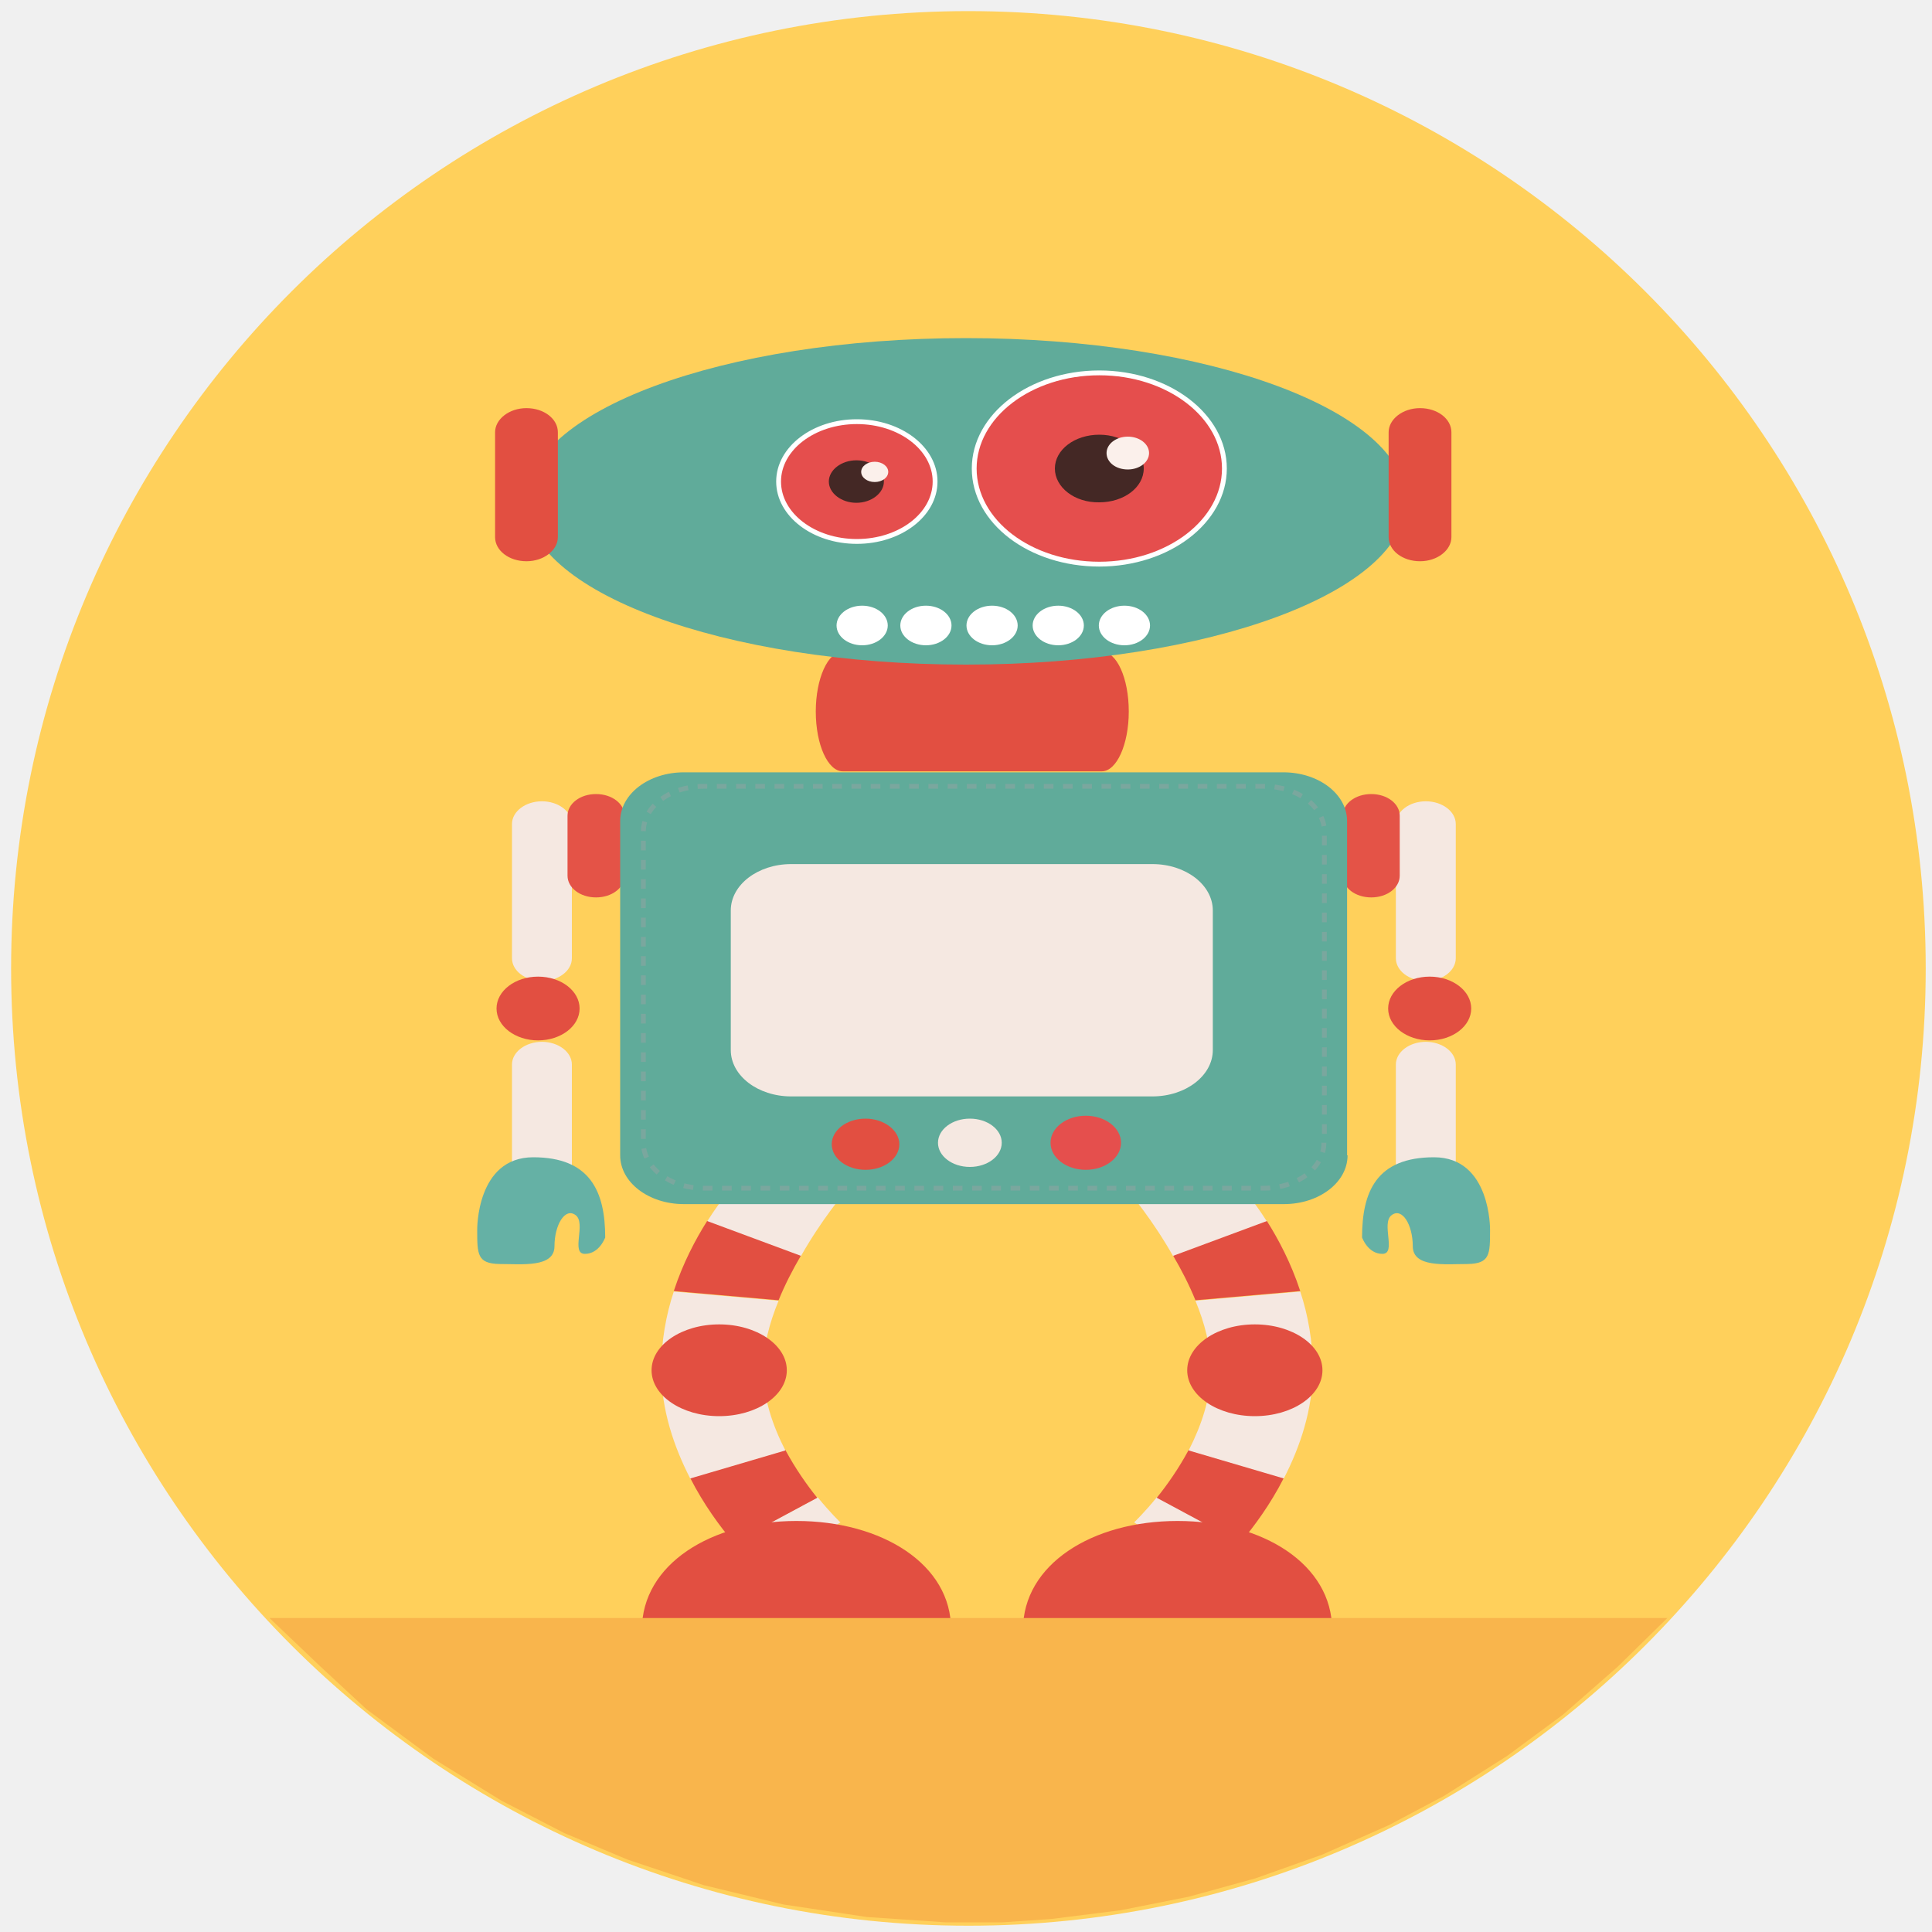
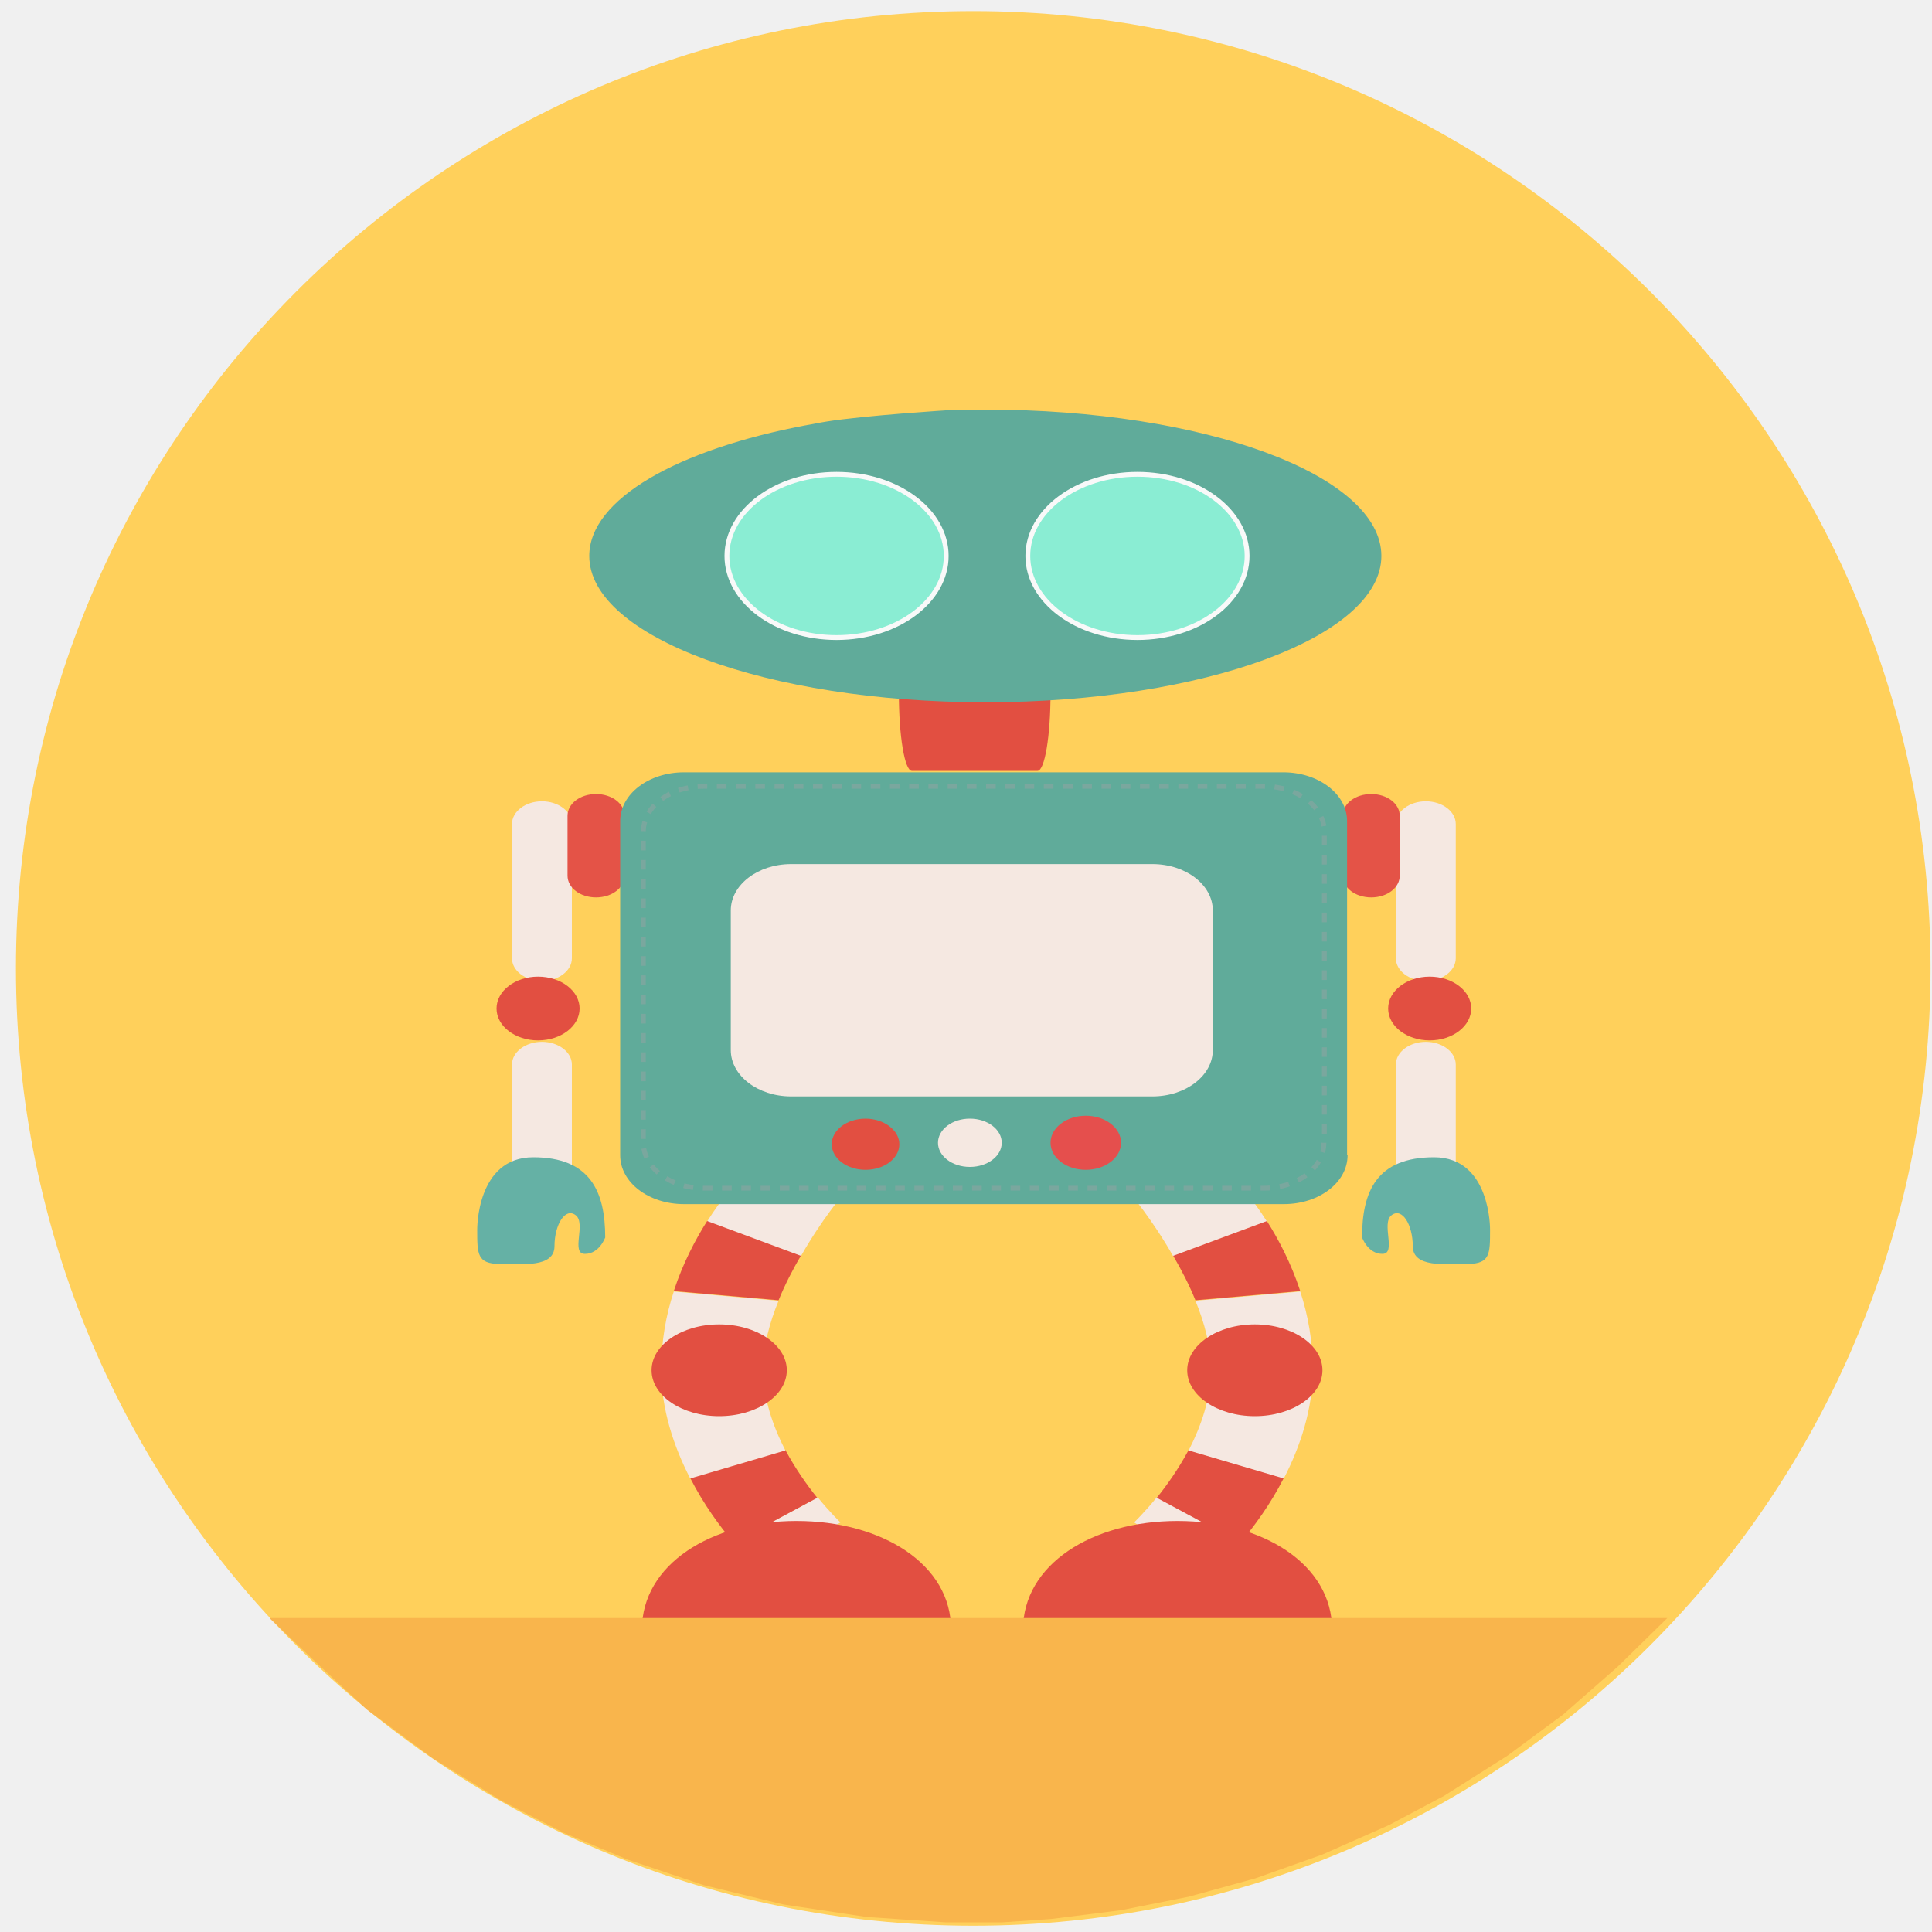
<svg xmlns="http://www.w3.org/2000/svg" version="1.1" id="Layer_1" x="0px" y="0px" viewBox="0 0 400 400" enable-background="new 0 0 400 400" xml:space="preserve">
-   <circle fill="#FFD05B" cx="200.5" cy="200.5" r="198.2" />
+   <circle fill="#FFD05B" cx="201.5" cy="200.5" r="198.2" />
  <path fill="#F5E8E1" d="M118.4,198.4c0,2.6-2.8,4.7-6.2,4.7l0,0c-3.4,0-6.2-2.1-6.2-4.7v-27.8c0-2.6,2.8-4.7,6.2-4.7l0,0  c3.4,0,6.2,2.1,6.2,4.7V198.4z" />
  <path fill="#F5E8E1" d="M118.4,248.2c0,2.6-2.8,4.7-6.2,4.7l0,0c-3.4,0-6.2-2.1-6.2-4.7v-27.8c0-2.6,2.8-4.7,6.2-4.7l0,0  c3.4,0,6.2,2.1,6.2,4.7V248.2z" />
  <ellipse fill="#E24F41" cx="111.4" cy="208.8" rx="8.6" ry="6.6" />
  <path fill="#65B1A5" d="M98.8,254.6c0,0-0.2-15,11.6-15s14.9,7.1,14.9,16.6c0,0-1.2,3.4-4.2,3.4c-3,0,0.3-6.3-1.9-8  c-2.2-1.7-4.4,2-4.4,6.4c0,4.5-6.7,3.7-11.4,3.7C98.8,261.6,98.8,259.7,98.8,254.6z" />
  <path fill="#E45347" d="M129.3,181.3c0,2.5-2.6,4.5-5.9,4.5l0,0c-3.3,0-5.9-2-5.9-4.5v-12.4c0-2.5,2.6-4.5,5.9-4.5l0,0  c3.3,0,5.9,2,5.9,4.5V181.3z" />
  <path fill="#F5E8E1" d="M289,198.4c0,2.6,2.8,4.7,6.2,4.7l0,0c3.4,0,6.2-2.1,6.2-4.7v-27.8c0-2.6-2.8-4.7-6.2-4.7l0,0  c-3.4,0-6.2,2.1-6.2,4.7V198.4z" />
  <path fill="#F5E8E1" d="M289,248.2c0,2.6,2.8,4.7,6.2,4.7l0,0c3.4,0,6.2-2.1,6.2-4.7v-27.8c0-2.6-2.8-4.7-6.2-4.7l0,0  c-3.4,0-6.2,2.1-6.2,4.7V248.2z" />
  <ellipse fill="#E24F41" cx="296" cy="208.8" rx="8.6" ry="6.6" />
  <path fill="#65B1A5" d="M308.5,254.6c0,0,0.2-15-11.6-15c-11.9,0-14.9,7.1-14.9,16.6c0,0,1.2,3.4,4.2,3.4c3,0-0.3-6.3,1.9-8  c2.2-1.7,4.4,2,4.4,6.4c0,4.5,6.7,3.7,11.4,3.7C308.5,261.6,308.5,259.7,308.5,254.6z" />
  <path fill="#E45347" d="M278,181.3c0,2.5,2.6,4.5,5.9,4.5l0,0c3.3,0,5.9-2,5.9-4.5v-12.4c0-2.5-2.6-4.5-5.9-4.5l0,0  c-3.3,0-5.9,2-5.9,4.5V181.3z" />
  <path fill="#F5E8E1" d="M233.9,247l11.6-0.8l1.3,0.6l9.1-2.3c0.3,0.3,3.2,3.3,6.4,8.4l-19.4,7.2C238.6,252.5,234,247.1,233.9,247z" />
  <path fill="#F5E8E1" d="M251.1,325.6l-16.3-10.4c0.1-0.1,2.1-2,4.7-5.2l17.3,9.3C253.7,323.1,251.3,325.4,251.1,325.6z" />
  <path fill="#E24F41" d="M265.8,306c-2.8,5.5-6.2,10.1-9,13.4l-17.3-9.3c2.1-2.6,4.5-6,6.6-9.9L265.8,306z" />
  <path fill="#F5E8E1" d="M250.7,283.5c0-4.7-1.3-9.6-3.2-14.2l21.7-1.9c1.6,4.8,2.6,10.3,2.6,16.2c0,8.2-2.6,15.9-6,22.5l-19.7-5.8  C248.7,295.2,250.7,289.5,250.7,283.5z" />
  <path fill="#E24F41" d="M242.9,260l19.4-7.2c2.4,3.8,5,8.7,6.9,14.5l-21.7,1.9C246.2,266,244.6,262.9,242.9,260z" />
  <ellipse fill="#E24F41" cx="259.8" cy="283.7" rx="14" ry="9.5" />
  <path fill="#E24F41" d="M243.8,314.9c17.7,0,32,9,32,22.5h-64C211.8,323.9,226.1,314.9,243.8,314.9z" />
  <path fill="#F5E8E1" d="M174.8,247l-11.6-0.8l-1.3,0.6l-9.1-2.3c-0.3,0.3-3.2,3.3-6.4,8.4l19.4,7.2  C170.1,252.5,174.7,247.1,174.8,247z" />
  <path fill="#F5E8E1" d="M157.7,325.6l16.3-10.4c-0.1-0.1-2.1-2-4.7-5.2l-17.3,9.3C155,323.1,157.4,325.4,157.7,325.6z" />
  <path fill="#E24F41" d="M142.9,306c2.8,5.5,6.2,10.1,9,13.4l17.3-9.3c-2.1-2.6-4.5-6-6.6-9.9L142.9,306z" />
  <path fill="#F5E8E1" d="M158,283.5c0-4.7,1.3-9.6,3.2-14.2l-21.7-1.9c-1.6,4.8-2.6,10.3-2.6,16.2c0,8.2,2.6,15.9,6,22.5l19.7-5.8  C160,295.2,158,289.5,158,283.5z" />
  <path fill="#E24F41" d="M165.8,260l-19.4-7.2c-2.4,3.8-5,8.7-6.9,14.5l21.7,1.9C162.5,266,164.1,262.9,165.8,260z" />
  <ellipse fill="#E24F41" cx="148.9" cy="283.7" rx="14" ry="9.5" />
  <path fill="#E24F41" d="M164.9,314.9c-17.7,0-32,9-32,22.5h64C197,323.9,182.6,314.9,164.9,314.9z" />
  <path fill="#60AB9A" d="M279,239.2c0,5.6-5.9,10.1-13.2,10.1H141.6c-7.3,0-13.2-4.5-13.2-10.1V170c0-5.6,5.9-10.1,13.2-10.1h124.1  c7.3,0,13.2,4.5,13.2,10.1V239.2z" />
-   <path fill="#E24F41" d="M233.7,147.3c0,6.8-2.5,12.4-5.6,12.4h-53.6c-3.1,0-5.6-5.5-5.6-12.4l0,0c0-6.8,2.5-12.4,5.6-12.4h53.6  C231.2,134.9,233.7,140.4,233.7,147.3L233.7,147.3z" />
+   <path fill="#E24F41" d="M217.5,143.5c0,8.9-1.2,16.1-2.7,16.1h-26c-1.5,0-2.7-7.2-2.7-16.1l0,0c0-8.9,1.2-16.1,2.7-16.1h26  C216.3,127.4,217.5,134.6,217.5,143.5L217.5,143.5z" />
  <g>
    <path fill="none" stroke="#7AA79E" stroke-miterlimit="10" stroke-dasharray="1.991,1.991" d="M274.1,236.6   c0,5.2-5.5,9.4-12.4,9.4H145.6c-6.8,0-12.4-4.2-12.4-9.4v-64.4c0-5.2,5.5-9.4,12.4-9.4h116.2c6.8,0,12.4,4.2,12.4,9.4V236.6z" />
  </g>
  <path fill="#F5E8E1" d="M251.1,217.4c0,5.3-5.6,9.6-12.5,9.6h-74.8c-6.9,0-12.5-4.3-12.5-9.6v-28.9c0-5.3,5.6-9.6,12.5-9.6h74.8  c6.9,0,12.5,4.3,12.5,9.6V217.4z" />
  <path fill="#E24F41" d="M172.2,236.9c0-2.9,3.1-5.3,7-5.3c3.8,0,7,2.4,7,5.3c0,2.9-3.1,5.3-7,5.3  C175.3,242.2,172.2,239.8,172.2,236.9z" />
  <ellipse fill="#F5E8E1" cx="200.8" cy="236.6" rx="6.6" ry="5" />
  <ellipse fill="#E54F4D" cx="224.8" cy="236.6" rx="7.3" ry="5.6" />
  <ellipse fill="#60AB9A" cx="121" cy="124.3" rx="0" ry="1.7" />
-   <ellipse fill="#60AB9A" cx="200" cy="103.8" rx="91.1" ry="33.8" />
-   <path fill="#E24F41" d="M115.5,111.2c0,2.7-2.9,5-6.5,5l0,0c-3.6,0-6.5-2.2-6.5-5V89.5c0-2.7,2.9-5,6.5-5l0,0c3.6,0,6.5,2.2,6.5,5  V111.2z" />
-   <path fill="#E24F41" d="M300.5,111.2c0,2.7-2.9,5-6.5,5l0,0c-3.6,0-6.5-2.2-6.5-5V89.5c0-2.7,2.9-5,6.5-5l0,0c3.6,0,6.5,2.2,6.5,5  V111.2z" />
-   <ellipse fill="#FFFFFF" cx="178.5" cy="129.5" rx="5.3" ry="4.1" />
-   <ellipse fill="#FFFFFF" cx="191.7" cy="129.5" rx="5.3" ry="4.1" />
-   <ellipse fill="#FFFFFF" cx="205.4" cy="129.5" rx="5.3" ry="4.1" />
-   <ellipse fill="#FFFFFF" cx="219.1" cy="129.5" rx="5.3" ry="4.1" />
-   <ellipse fill="#FFFFFF" cx="232.8" cy="129.5" rx="5.3" ry="4.1" />
-   <ellipse fill="#E54E4D" stroke="#FFFFFF" stroke-miterlimit="10" cx="177.4" cy="99.7" rx="16.2" ry="12.4" />
-   <path fill="#442825" d="M171.6,99.7c0-2.4,2.6-4.4,5.7-4.4c3.2,0,5.7,2,5.7,4.4c0,2.4-2.6,4.4-5.7,4.4  C174.2,104.1,171.6,102.1,171.6,99.7z" />
-   <ellipse fill="#FBF0EB" cx="181.1" cy="97.7" rx="2.8" ry="2.1" />
-   <path fill="#E54E4D" stroke="#FFFFFF" stroke-miterlimit="10" d="M201.7,97c0-10.9,11.6-19.8,25.9-19.8c14.3,0,25.9,8.9,25.9,19.8  c0,10.9-11.6,19.8-25.9,19.8C213.3,116.8,201.7,108,201.7,97z" />
-   <path fill="#442825" d="M218.4,97c0-3.9,4.1-7,9.2-7c5.1,0,9.2,3.2,9.2,7c0,3.9-4.1,7-9.2,7C222.5,104.1,218.4,100.9,218.4,97z" />
-   <path fill="#FBF0EB" d="M229.1,93.8c0-1.9,2-3.4,4.4-3.4c2.4,0,4.4,1.5,4.4,3.4c0,1.9-2,3.4-4.4,3.4C231,97.2,229.1,95.7,229.1,93.8  z" />
+   <path fill="#60AB9A" d="M286,115.1c0,16.7-36.7,30.3-82,30.3s-82-13.6-82-30.3c0-11.8,18.4-22.1,45.1-27.1c1.3-0.2,2.6-0.5,3.9-0.7  c8-1.3,25.7-2.4,25.7-2.4s2.5-0.1,3.8-0.1c0.8,0,1.6,0,2.4,0c0.4,0,0.7,0,1.1,0C249.3,84.8,286,98.3,286,115.1z" />
+   <ellipse fill="#8AEDD3" stroke="#F9F9F9" stroke-miterlimit="10" cx="235.5" cy="115.1" rx="22.7" ry="16.9" />
  <polygon fill="#F9B54C" points="55.8,335 345.2,335 334.9,345.1 323.6,355 312.1,363.5 299,371.8 287.5,377.9 273.7,384   259.9,388.9 246.1,392.7 232,395.5 217.7,397.3 207.5,398 195.8,398 179.5,396.9 162.2,394.3 145.7,390.3 129.9,385 116.8,379.5   103.8,372.8 89.7,364.1 75.9,353.9 66.2,344.9 " />
+   <path fill="#60AB9A" d="M199.2,23.8" />
+   <path fill="#60AB9A" d="M204,23.8" />
+   <path fill="#60AB9A" d="M211.3,31.8" />
+   <ellipse fill="#8AEDD3" stroke="#F9F9F9" stroke-miterlimit="10" cx="173.2" cy="115.1" rx="22.7" ry="16.9" />
</svg>
